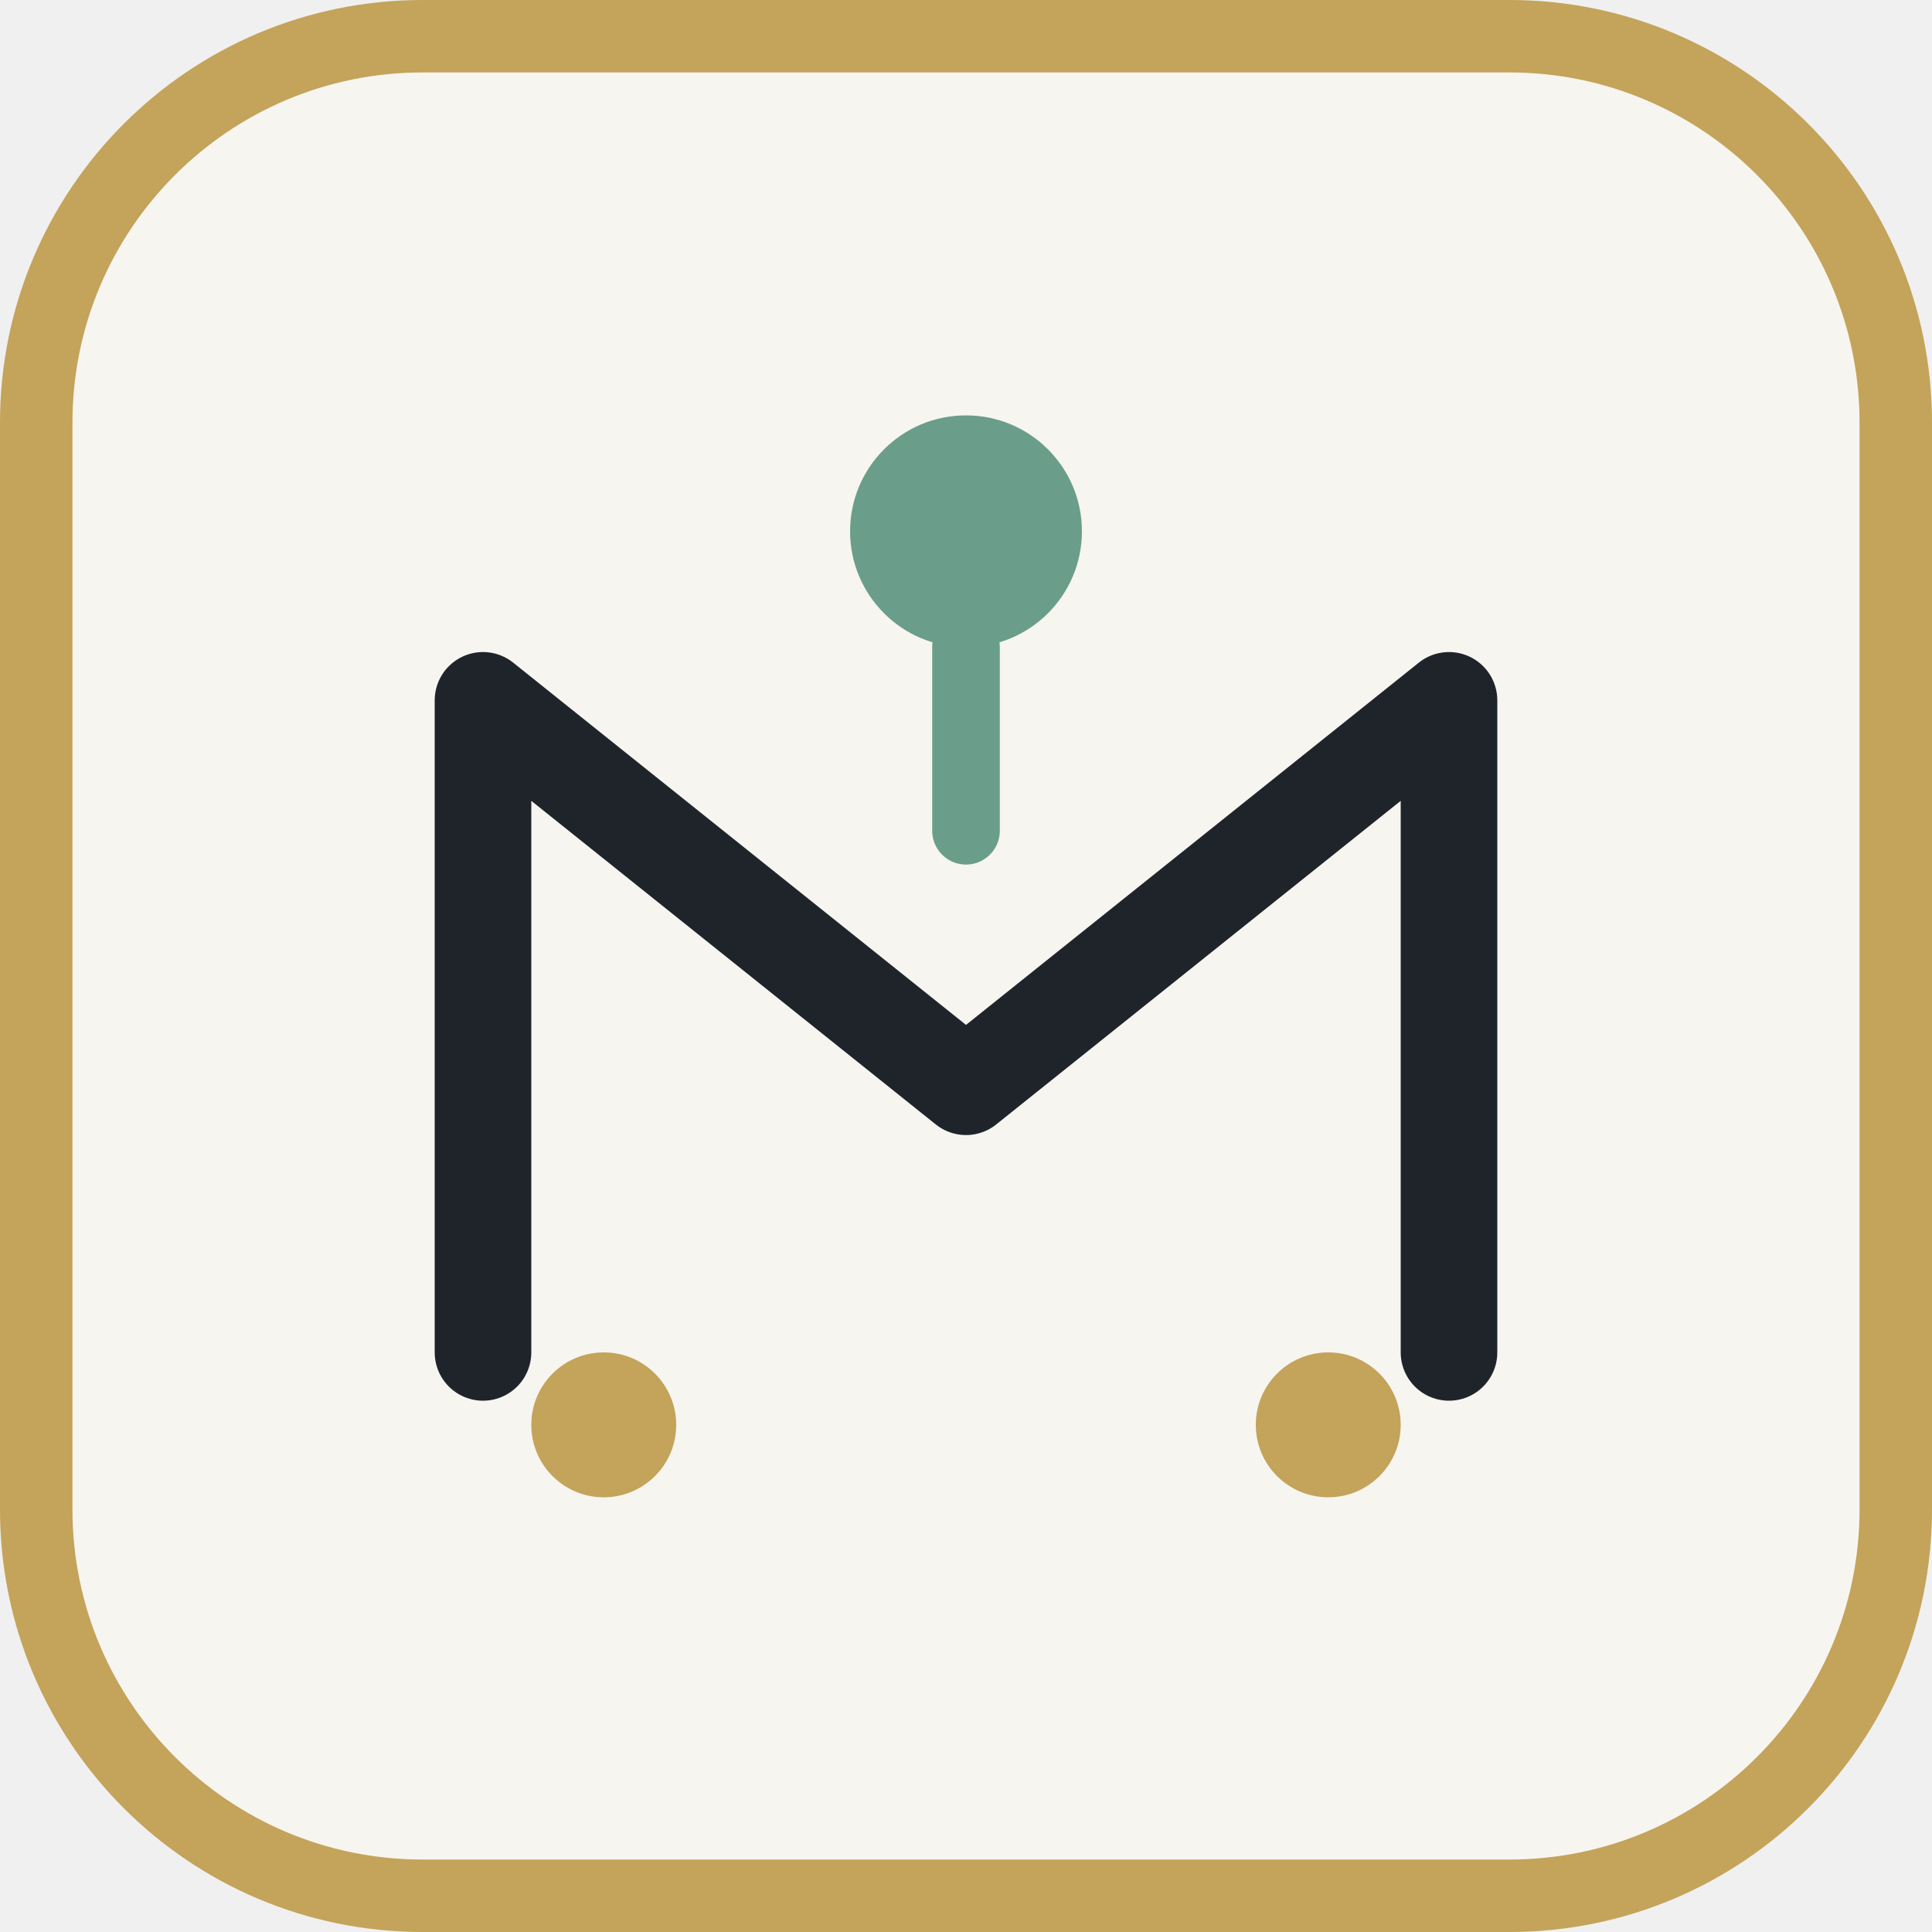
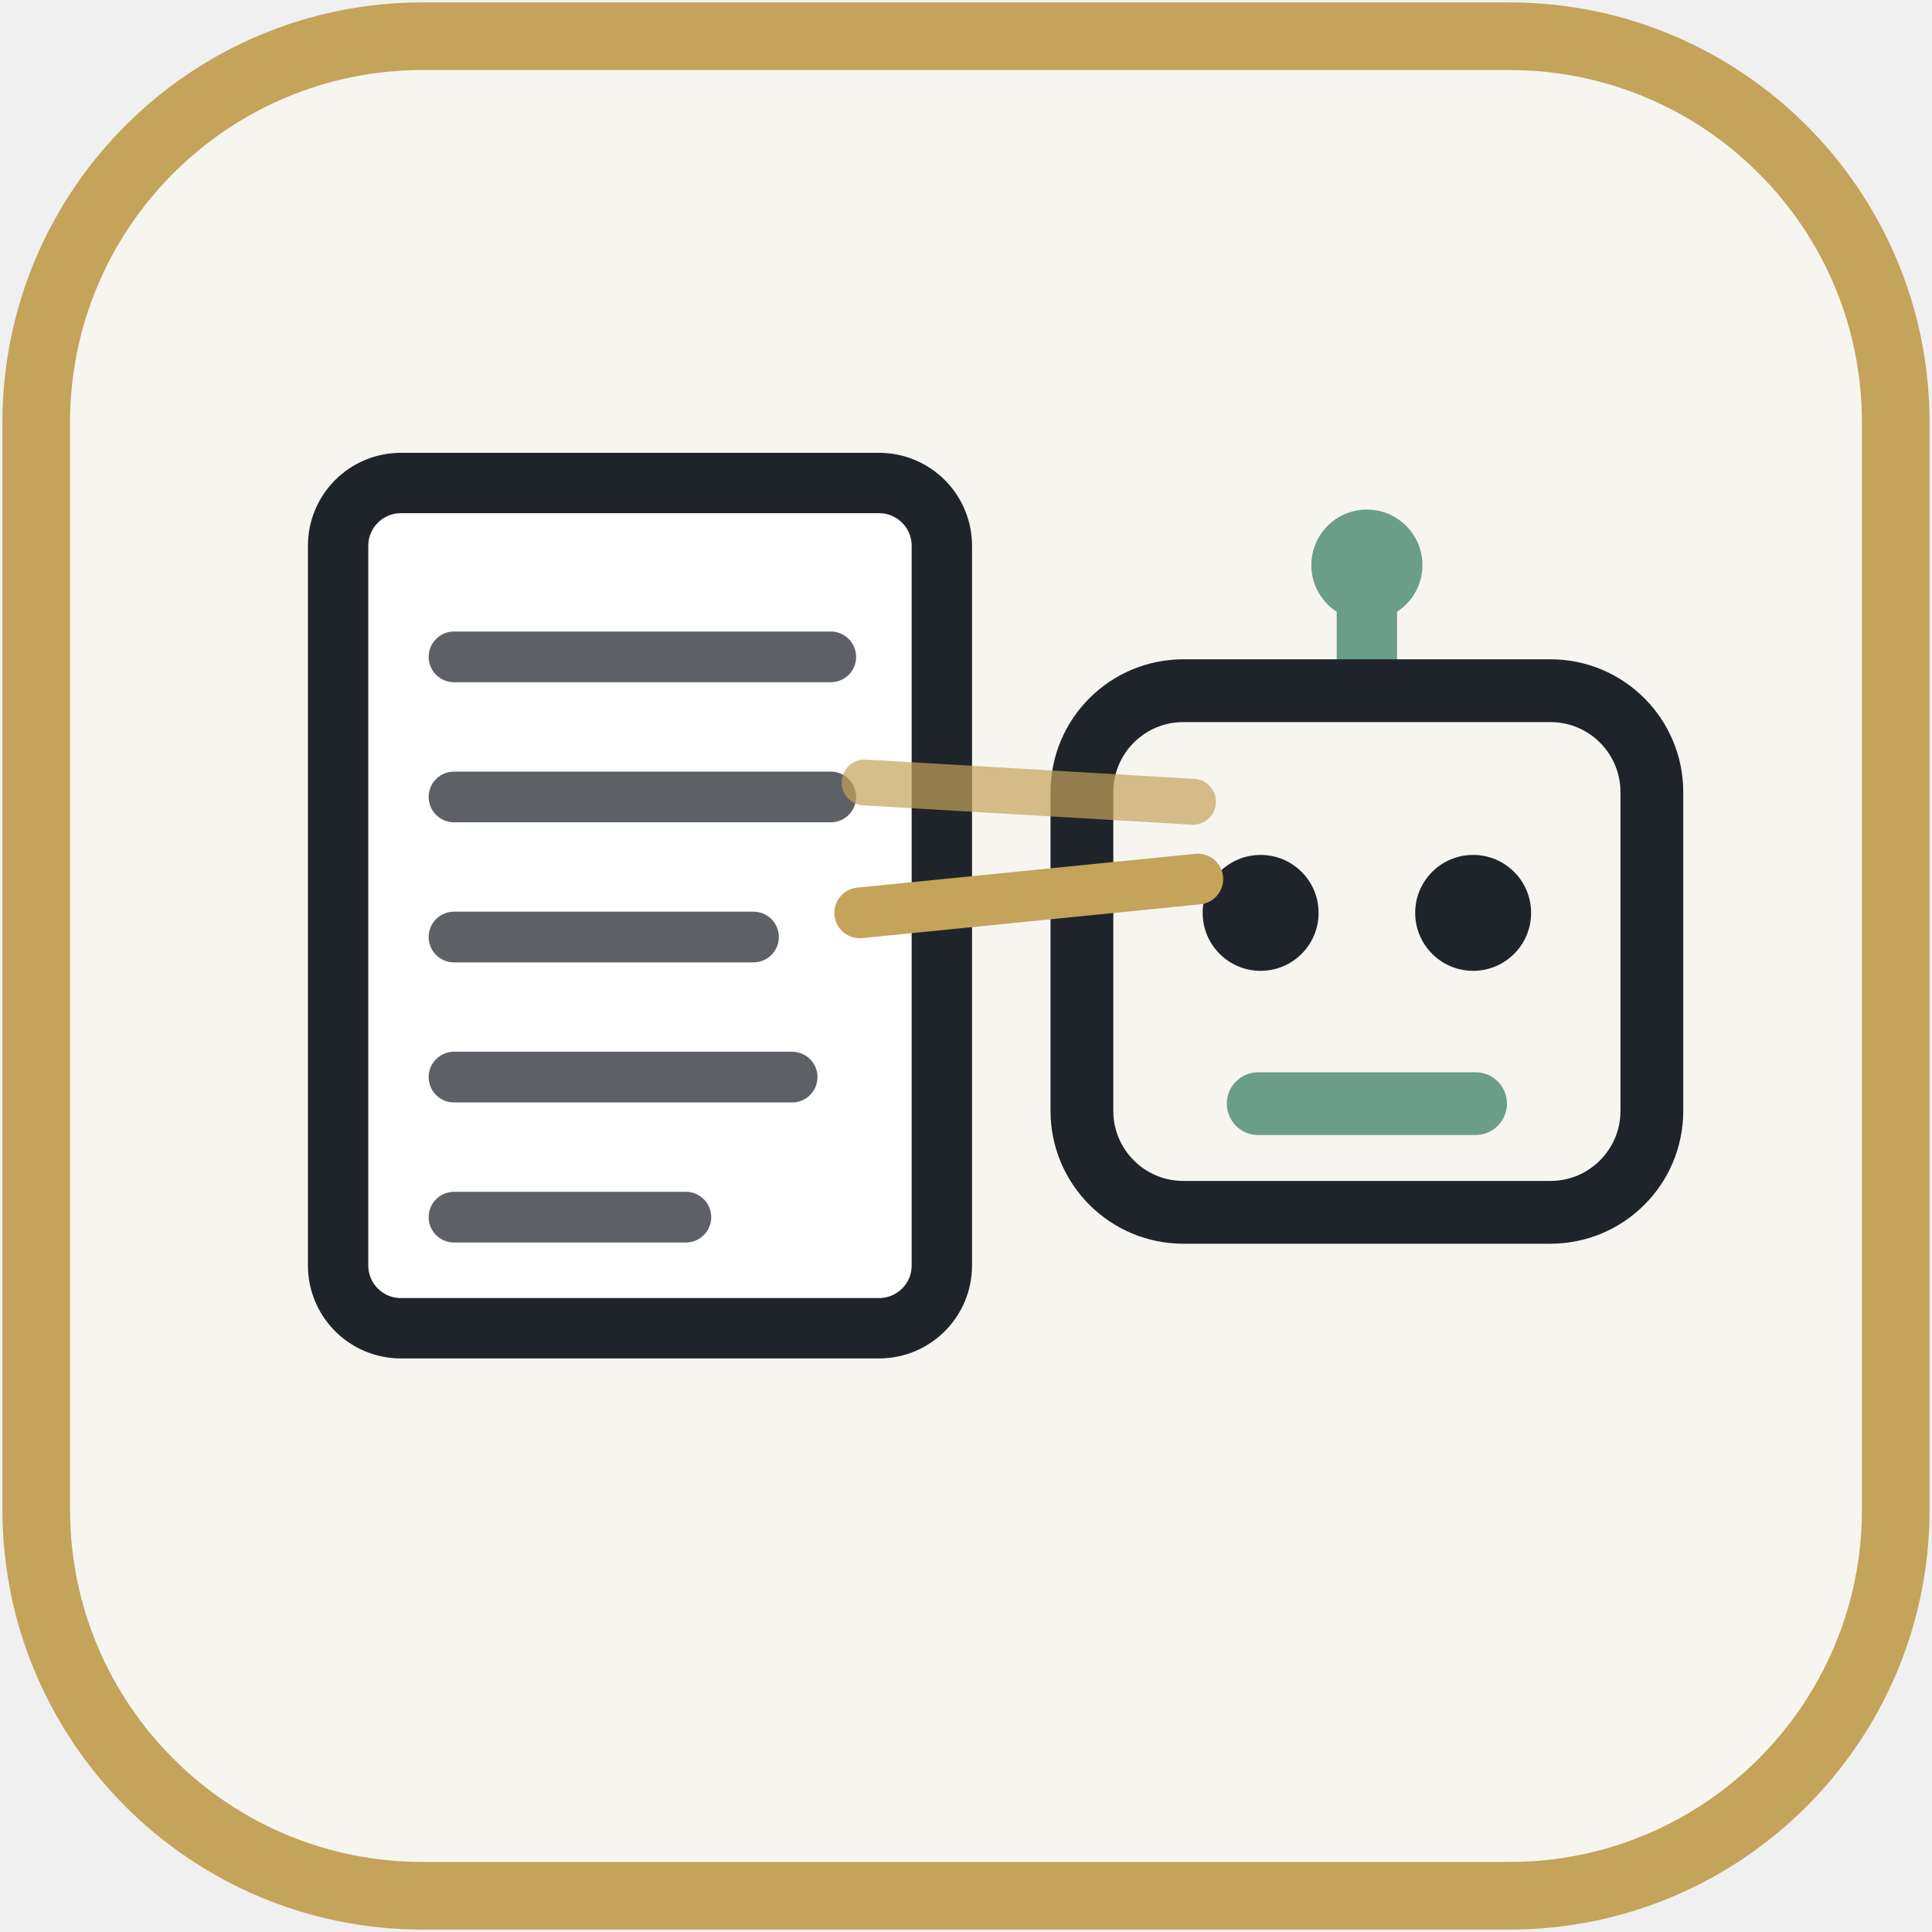
<svg xmlns="http://www.w3.org/2000/svg" viewBox="0 0 40 40" role="img" aria-label="AI Knowledge Lab">
-   <rect x="0.75" y="0.75" width="38.5" height="38.5" rx="8" fill="#f7f5f0" stroke="#c4a35a" stroke-width="1.5" />
-   <path d="M10 28 V14.5 L20 22.5 L30 14.5 V28" fill="none" stroke="#1f242b" stroke-width="2" stroke-linecap="round" stroke-linejoin="round" />
-   <circle cx="20" cy="11" r="2.4" fill="#6a9e8a" />
-   <circle cx="12.5" cy="29.5" r="1.5" fill="#c4a35a" />
-   <circle cx="27.5" cy="29.5" r="1.5" fill="#c4a35a" />
-   <path d="M20 13.4 V17.2" stroke="#6a9e8a" stroke-width="1.4" stroke-linecap="round" />
+   <rect x="0.75" y="0.75" width="38.5" height="38.5" rx="8" fill="#f7f5f0" stroke="#c4a35a" stroke-width="1.4" />
+   <g transform="translate(7,10)">
+     <rect x="0" y="0" width="12.5" height="17.5" rx="1.3" fill="#fff" stroke="#1f242b" stroke-width="1.25" />
+     <path d="M2.4 3.6h7.8M2.4 6.5h7.8M2.4 9.4h6.2M2.4 12.3h7M2.4 15.2h4.8" stroke="#1f242b" stroke-width="1.05" stroke-linecap="round" opacity="0.72" />
+   </g>
+   <g transform="translate(22.2,11.5)">
+     <path d="M6.1 2.8V0.6" stroke="#6a9e8a" stroke-width="1.25" stroke-linecap="round" />
+     <circle cx="6.1" cy="0.2" r="1.15" fill="#6a9e8a" />
+     <rect x="0.2" y="2.8" width="11.8" height="10.8" rx="2.1" fill="#f7f5f0" stroke="#1f242b" stroke-width="1.3" />
+     <circle cx="3.9" cy="7.4" r="1.2" fill="#1f242b" />
+     <circle cx="8.3" cy="7.4" r="1.2" fill="#1f242b" />
+     <rect x="3.2" y="10.7" width="5.8" height="1.3" rx="0.65" fill="#6a9e8a" />
+   </g>
+   <path d="M24.8 18.2 L17.8 18.9" stroke="#c4a35a" stroke-width="1.05" stroke-linecap="round" />
+   <path d="M24.7 16.6 L17.9 16.2" stroke="#c4a35a" stroke-width="0.95" stroke-linecap="round" opacity="0.7" />
</svg>
